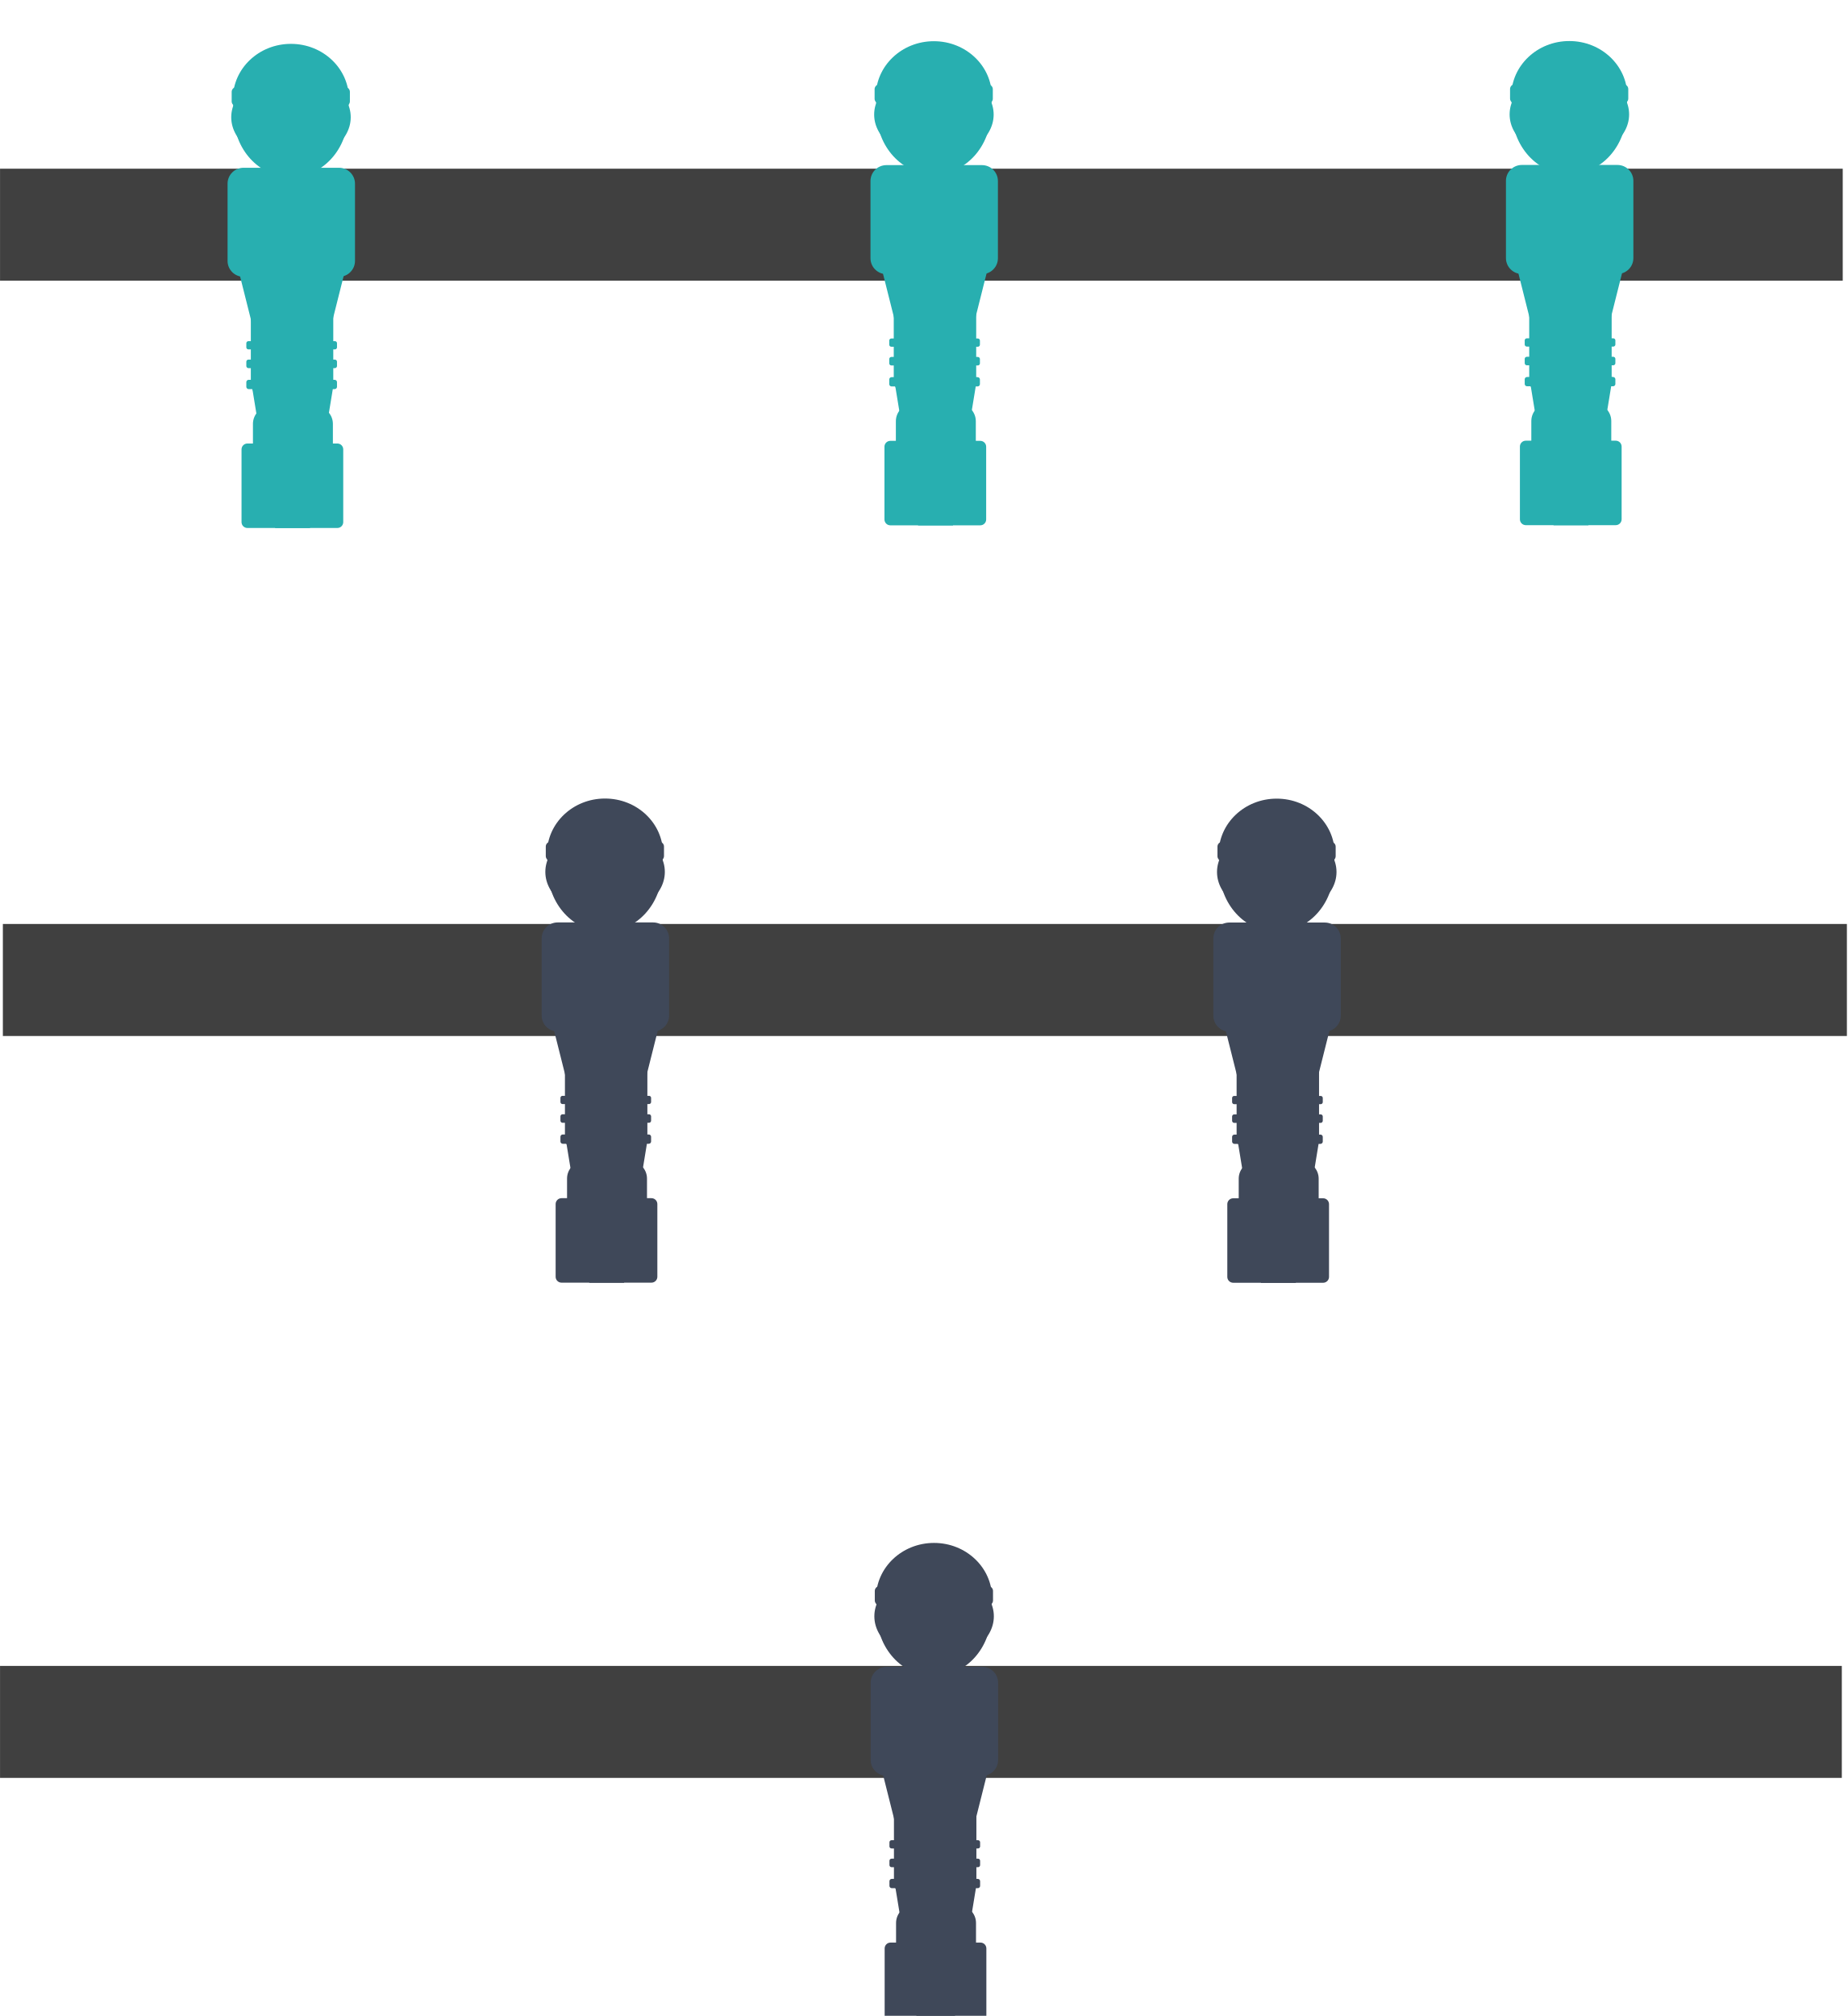
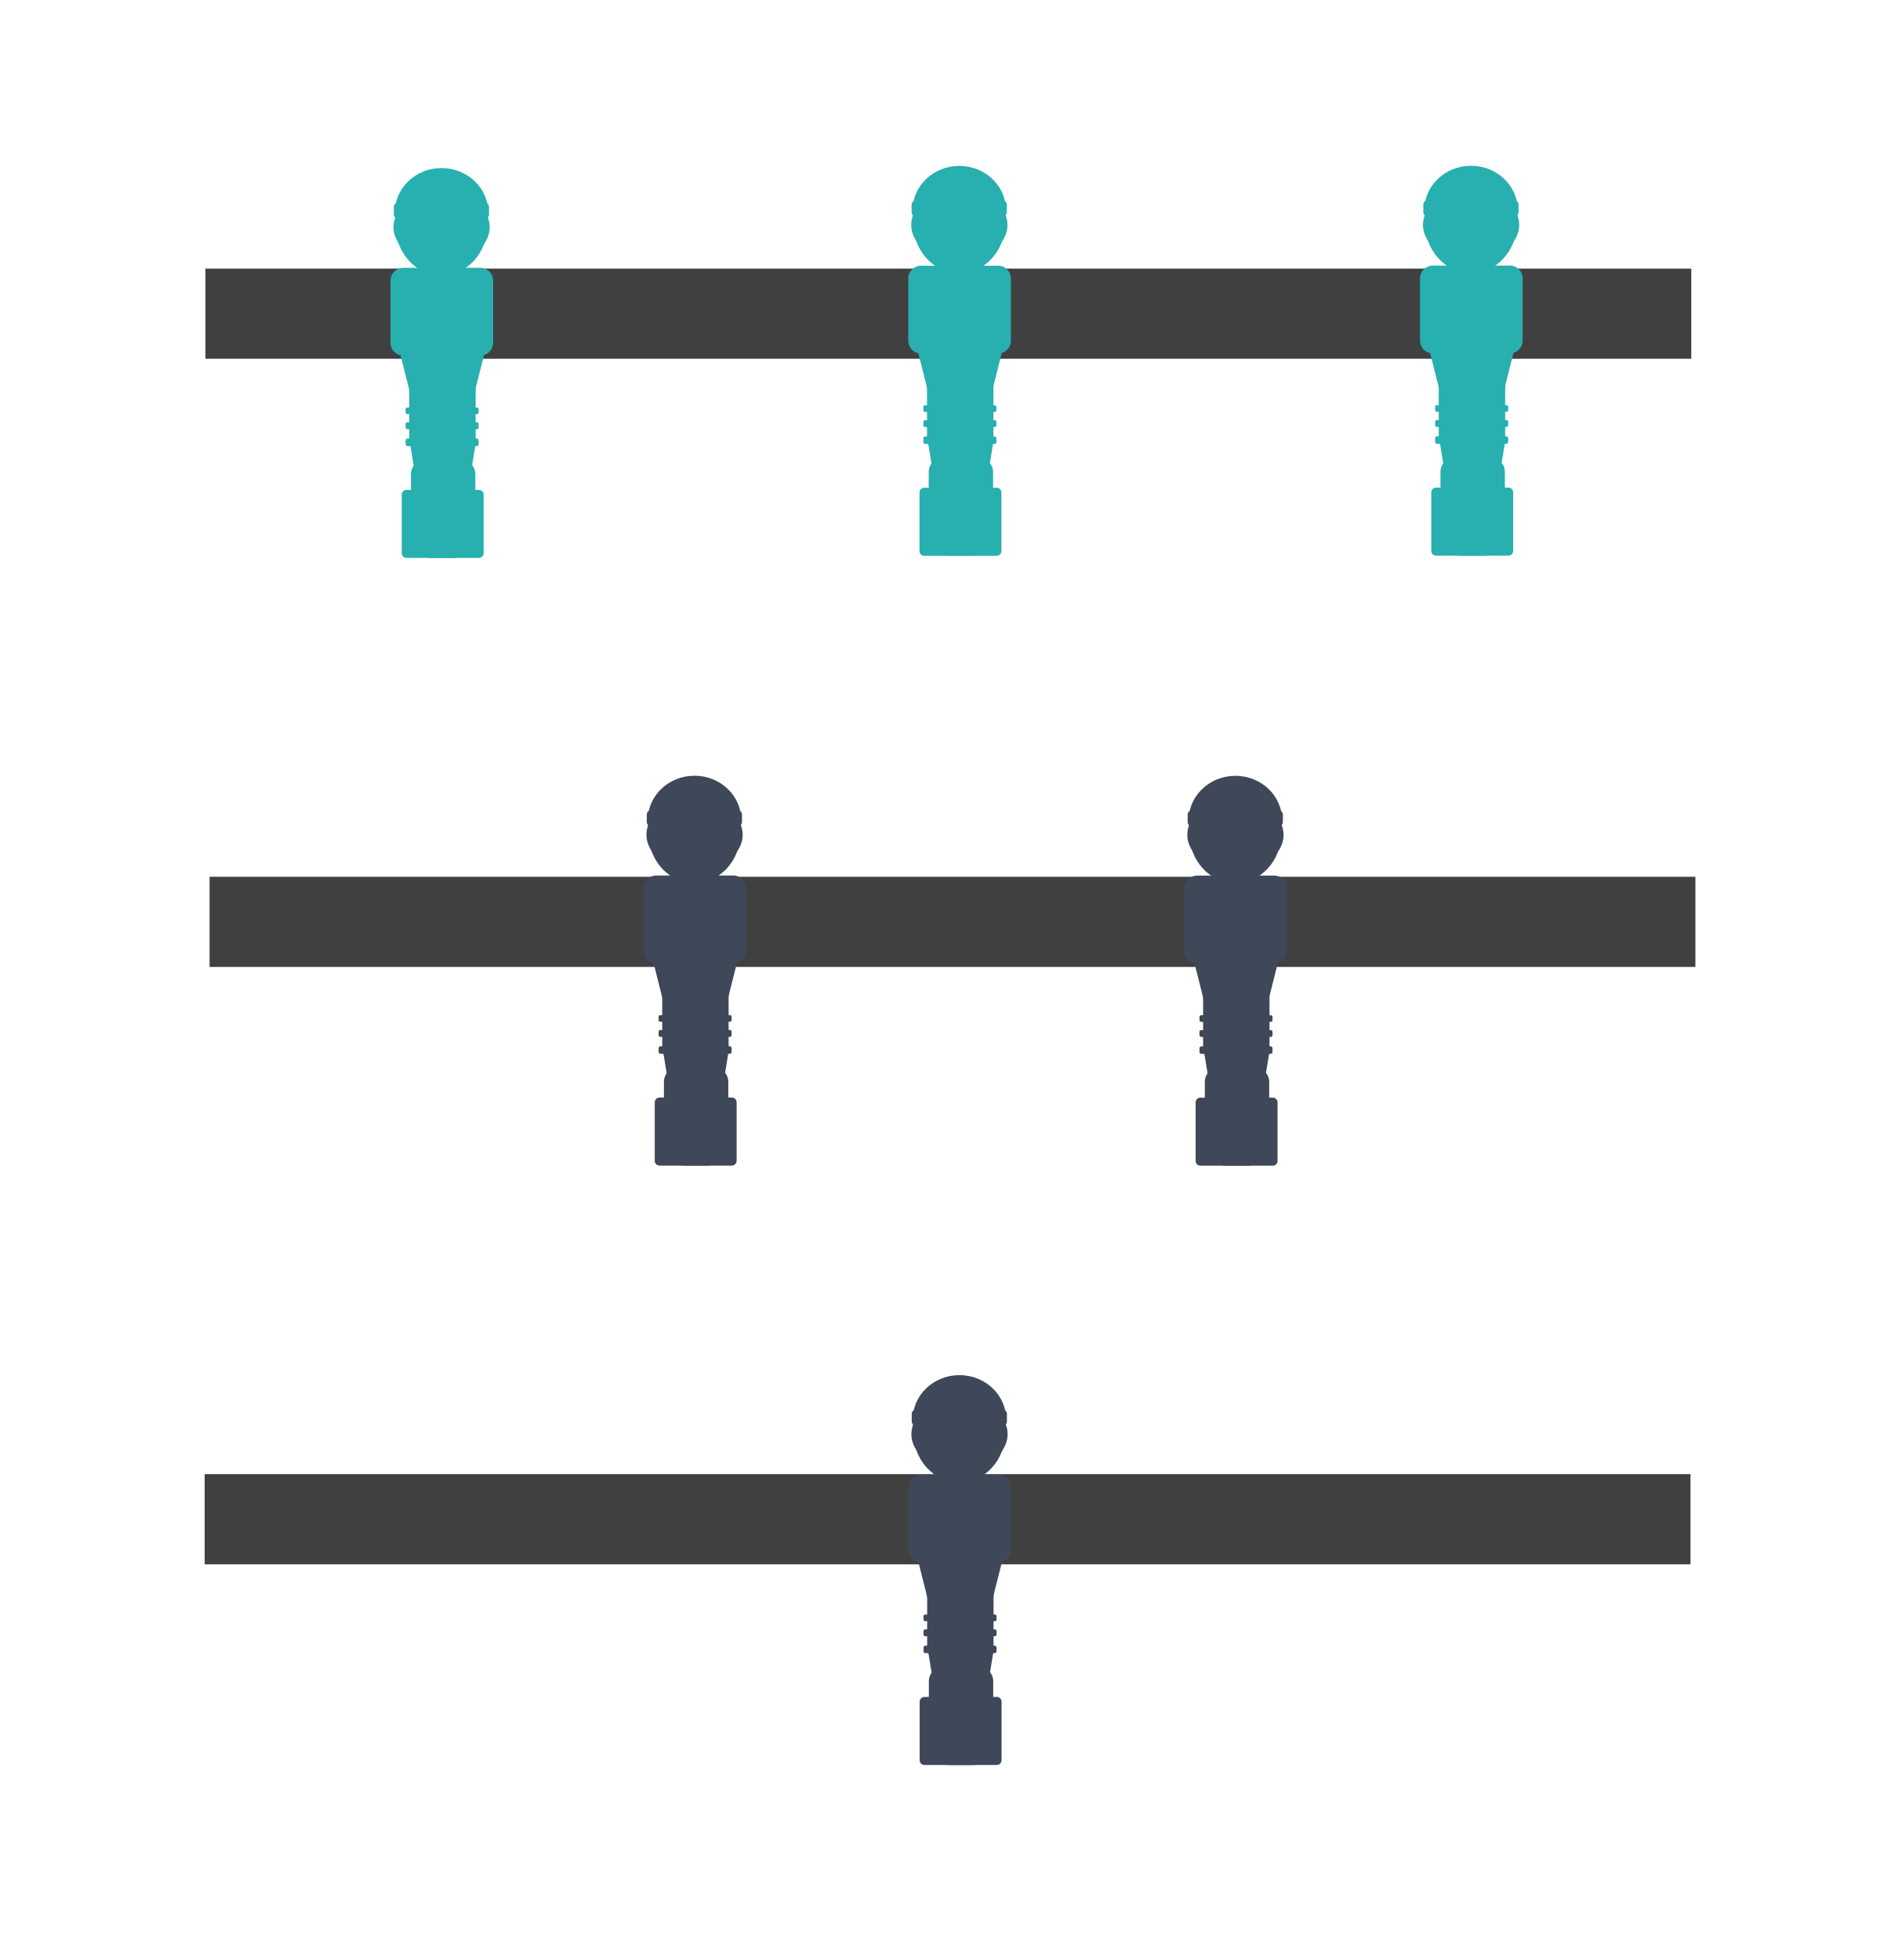
- <svg xmlns="http://www.w3.org/2000/svg" viewBox="0 0 495 540" fill-rule="evenodd" clip-rule="evenodd" stroke-linejoin="round" stroke-miterlimit="2">
-   <g transform="matrix(.6481 0 0 .62686 -629.78 0)">
-     <path fill="none" d="M971.745 0h763.411v861.347H971.745z" />
+ <svg xmlns="http://www.w3.org/2000/svg" viewBox="0 0 629 652" fill-rule="evenodd" clip-rule="evenodd" stroke-linejoin="round" stroke-miterlimit="2">
+   <path fill="none" d="M.001 0h628.283v651.77H.001z" />
+   <path fill="#404040" d="M69.714 291.655h494.27v30H69.713zM68.34 89.345H562.61v29.999H68.34z" />
+   <g transform="matrix(.08152 0 0 .15083 379.093 54.858)">
    <clipPath id="a">
-       <path d="M971.745 0h763.411v861.347H971.745z" />
+       <path d="M971.745 0h763.857v861.919H971.745z" />
    </clipPath>
    <g clip-path="url(#a)">
-       <path fill="#404040" d="M972.918 394.82h762.65v47.856h-762.65zM970.788 72.083h762.65v47.857h-762.65z" />
-       <g transform="matrix(.12579 0 0 .2406 1450.28 17.07)">
-         <clipPath id="b">
-           <path d="M971.745 0h763.857v861.919H971.745z" />
-         </clipPath>
-         <g clip-path="url(#b)">
-           <path fill="none" d="M971.745 0h763.411v861.347H971.745z" />
-           <ellipse cx="-120.875" cy="109.224" rx="120.925" ry="120.075" fill="#28afb0" transform="matrix(1.57694 0 0 .81489 1543.122 10.776)" />
-           <ellipse cx="-112.537" cy="192.957" rx="97.143" ry="95.126" fill="#28afb0" transform="matrix(2.02112 0 0 .826 1580.173 -27.155)" />
-           <ellipse cx="150.63" cy="313.064" rx="101.13" ry="93.162" fill="#28afb0" transform="matrix(1.85925 0 0 1.19434 1072.13 -246.546)" />
-           <path d="M1546.299 87.174c0-4.68-7.063-8.478-15.762-8.478h-356.933c-8.701 0-15.765 3.799-15.765 8.478v16.956c0 4.679 7.064 8.478 15.765 8.478h356.933c8.699 0 15.762-3.8 15.762-8.478V87.174zM1563.054 250.228c0-15.583-23.525-28.235-52.498-28.235h-313.728c-28.975 0-52.498 12.652-52.498 28.235v137.175c0 15.583 23.523 28.235 52.498 28.235h313.728c28.973 0 52.498-12.652 52.498-28.235V250.228z" fill="#28afb0" />
-           <path d="M1355.47 780.482l181.13-389.41h-362.26l181.13 389.41z" fill="#28afb0" />
-           <path d="M1524.452 722.123c0-5.757-8.69-10.43-19.393-10.43h-295.446c-10.702 0-19.392 4.673-19.392 10.43V851.3c0 5.757 8.69 10.43 19.392 10.43h295.446c10.703 0 19.393-4.673 19.393-10.43V722.123z" fill="#28afb0" />
-           <path d="M1490.44 676.818c0-17.23-26.009-31.22-58.044-31.22H1285.76c-32.035 0-58.044 13.99-58.044 31.22v75.99c0 17.23 26.009 31.219 58.044 31.219h146.637c32.035 0 58.044-13.99 58.044-31.22v-75.989z" fill="#28afb0" />
-           <path d="M1358.013 1050.305l137.042-451.384h-274.084l137.042 451.384z" fill="#28afb0" />
-           <path d="M1491.7 398.159c0-20.106-30.349-36.429-67.73-36.429h-135.46c-37.38 0-67.728 16.323-67.728 36.429V601.52c0 20.106 30.348 36.429 67.729 36.429h135.46c37.38 0 67.728-16.323 67.728-36.429V398.16z" fill="#28afb0" />
-           <path d="M1503.93 602.696c0-2.278-3.44-4.128-7.676-4.128h-282.588c-4.236 0-7.676 1.85-7.676 4.128v8.257c0 2.278 3.44 4.128 7.676 4.128h282.588c4.236 0 7.675-1.85 7.675-4.128v-8.257zM1503.93 566.456c0-2.089-3.155-3.786-7.04-3.786h-283.86c-3.885 0-7.04 1.697-7.04 3.786v7.574c0 2.09 3.155 3.786 7.04 3.786h283.86c3.885 0 7.04-1.697 7.04-3.786v-7.574zM1503.93 533.577c0-2.02-3.05-3.659-6.804-3.659h-284.332c-3.755 0-6.804 1.64-6.804 3.659v7.319c0 2.019 3.049 3.658 6.804 3.658h284.332c3.755 0 6.803-1.64 6.803-3.658v-7.319z" fill="#28afb0" />
-         </g>
-       </g>
-       <g transform="matrix(.12579 0 0 .2406 1187.61 17.141)">
-         <clipPath id="c">
-           <path d="M971.745 0h763.857v861.919H971.745z" />
-         </clipPath>
-         <g clip-path="url(#c)">
-           <path fill="none" d="M971.745 0h763.411v861.347H971.745z" />
-           <ellipse cx="-120.875" cy="109.224" rx="120.925" ry="120.075" fill="#28afb0" transform="matrix(1.57694 0 0 .81489 1543.122 10.776)" />
-           <ellipse cx="-112.537" cy="192.957" rx="97.143" ry="95.126" fill="#28afb0" transform="matrix(2.02112 0 0 .826 1580.173 -27.155)" />
-           <ellipse cx="150.63" cy="313.064" rx="101.13" ry="93.162" fill="#28afb0" transform="matrix(1.85925 0 0 1.19434 1072.13 -246.546)" />
-           <path d="M1546.299 87.174c0-4.68-7.063-8.478-15.762-8.478h-356.933c-8.701 0-15.765 3.799-15.765 8.478v16.956c0 4.679 7.064 8.478 15.765 8.478h356.933c8.699 0 15.762-3.8 15.762-8.478V87.174zM1563.054 250.228c0-15.583-23.525-28.235-52.498-28.235h-313.728c-28.975 0-52.498 12.652-52.498 28.235v137.175c0 15.583 23.523 28.235 52.498 28.235h313.728c28.973 0 52.498-12.652 52.498-28.235V250.228z" fill="#28afb0" />
-           <path d="M1355.47 780.482l181.13-389.41h-362.26l181.13 389.41z" fill="#28afb0" />
-           <path d="M1524.452 722.123c0-5.757-8.69-10.43-19.393-10.43h-295.446c-10.702 0-19.392 4.673-19.392 10.43V851.3c0 5.757 8.69 10.43 19.392 10.43h295.446c10.703 0 19.393-4.673 19.393-10.43V722.123z" fill="#28afb0" />
-           <path d="M1490.44 676.818c0-17.23-26.009-31.22-58.044-31.22H1285.76c-32.035 0-58.044 13.99-58.044 31.22v75.99c0 17.23 26.009 31.219 58.044 31.219h146.637c32.035 0 58.044-13.99 58.044-31.22v-75.989z" fill="#28afb0" />
-           <path d="M1358.013 1050.305l137.042-451.384h-274.084l137.042 451.384z" fill="#28afb0" />
-           <path d="M1491.7 398.159c0-20.106-30.349-36.429-67.73-36.429h-135.46c-37.38 0-67.728 16.323-67.728 36.429V601.52c0 20.106 30.348 36.429 67.729 36.429h135.46c37.38 0 67.728-16.323 67.728-36.429V398.16z" fill="#28afb0" />
-           <path d="M1503.93 602.696c0-2.278-3.44-4.128-7.676-4.128h-282.588c-4.236 0-7.676 1.85-7.676 4.128v8.257c0 2.278 3.44 4.128 7.676 4.128h282.588c4.236 0 7.675-1.85 7.675-4.128v-8.257zM1503.93 566.456c0-2.089-3.155-3.786-7.04-3.786h-283.86c-3.885 0-7.04 1.697-7.04 3.786v7.574c0 2.09 3.155 3.786 7.04 3.786h283.86c3.885 0 7.04-1.697 7.04-3.786v-7.574zM1503.93 533.577c0-2.02-3.05-3.659-6.804-3.659h-284.332c-3.755 0-6.804 1.64-6.804 3.659v7.319c0 2.019 3.049 3.658 6.804 3.658h284.332c3.755 0 6.803-1.64 6.803-3.658v-7.319z" fill="#28afb0" />
-         </g>
-       </g>
-       <g transform="matrix(.12579 0 0 .2406 921.853 18.276)">
-         <clipPath id="d">
-           <path d="M971.745 0h763.857v861.919H971.745z" />
-         </clipPath>
-         <g clip-path="url(#d)">
-           <path fill="none" d="M971.745 0h763.411v861.347H971.745z" />
-           <ellipse cx="-120.875" cy="109.224" rx="120.925" ry="120.075" fill="#28afb0" transform="matrix(1.57694 0 0 .81489 1543.122 10.776)" />
-           <ellipse cx="-112.537" cy="192.957" rx="97.143" ry="95.126" fill="#28afb0" transform="matrix(2.02112 0 0 .826 1580.173 -27.155)" />
-           <ellipse cx="150.63" cy="313.064" rx="101.13" ry="93.162" fill="#28afb0" transform="matrix(1.85925 0 0 1.19434 1072.13 -246.546)" />
-           <path d="M1546.299 87.174c0-4.68-7.063-8.478-15.762-8.478h-356.933c-8.701 0-15.765 3.799-15.765 8.478v16.956c0 4.679 7.064 8.478 15.765 8.478h356.933c8.699 0 15.762-3.8 15.762-8.478V87.174zM1563.054 250.228c0-15.583-23.525-28.235-52.498-28.235h-313.728c-28.975 0-52.498 12.652-52.498 28.235v137.175c0 15.583 23.523 28.235 52.498 28.235h313.728c28.973 0 52.498-12.652 52.498-28.235V250.228z" fill="#28afb0" />
-           <path d="M1355.47 780.482l181.13-389.41h-362.26l181.13 389.41z" fill="#28afb0" />
-           <path d="M1524.452 722.123c0-5.757-8.69-10.43-19.393-10.43h-295.446c-10.702 0-19.392 4.673-19.392 10.43V851.3c0 5.757 8.69 10.43 19.392 10.43h295.446c10.703 0 19.393-4.673 19.393-10.43V722.123z" fill="#28afb0" />
-           <path d="M1490.44 676.818c0-17.23-26.009-31.22-58.044-31.22H1285.76c-32.035 0-58.044 13.99-58.044 31.22v75.99c0 17.23 26.009 31.219 58.044 31.219h146.637c32.035 0 58.044-13.99 58.044-31.22v-75.989z" fill="#28afb0" />
-           <path d="M1358.013 1050.305l137.042-451.384h-274.084l137.042 451.384z" fill="#28afb0" />
-           <path d="M1491.7 398.159c0-20.106-30.349-36.429-67.73-36.429h-135.46c-37.38 0-67.728 16.323-67.728 36.429V601.52c0 20.106 30.348 36.429 67.729 36.429h135.46c37.38 0 67.728-16.323 67.728-36.429V398.16z" fill="#28afb0" />
-           <path d="M1503.93 602.696c0-2.278-3.44-4.128-7.676-4.128h-282.588c-4.236 0-7.676 1.85-7.676 4.128v8.257c0 2.278 3.44 4.128 7.676 4.128h282.588c4.236 0 7.675-1.85 7.675-4.128v-8.257zM1503.93 566.456c0-2.089-3.155-3.786-7.04-3.786h-283.86c-3.885 0-7.04 1.697-7.04 3.786v7.574c0 2.09 3.155 3.786 7.04 3.786h283.86c3.885 0 7.04-1.697 7.04-3.786v-7.574zM1503.93 533.577c0-2.02-3.05-3.659-6.804-3.659h-284.332c-3.755 0-6.804 1.64-6.804 3.659v7.319c0 2.019 3.049 3.658 6.804 3.658h284.332c3.755 0 6.803-1.64 6.803-3.658v-7.319z" fill="#28afb0" />
-         </g>
-       </g>
-       <g transform="matrix(.12579 0 0 .2406 1329.33 340.791)">
-         <clipPath id="e">
-           <path d="M971.745 0h763.857v861.919H971.745z" />
-         </clipPath>
-         <g clip-path="url(#e)">
-           <path fill="none" d="M971.745 0h763.411v861.347H971.745z" />
-           <ellipse cx="-120.875" cy="109.224" rx="120.925" ry="120.075" fill="#3f4859" transform="matrix(1.57694 0 0 .81489 1543.122 10.776)" />
-           <ellipse cx="-112.537" cy="192.957" rx="97.143" ry="95.126" fill="#3f4859" transform="matrix(2.02112 0 0 .826 1580.173 -27.155)" />
-           <ellipse cx="150.63" cy="313.064" rx="101.13" ry="93.162" fill="#3f4859" transform="matrix(1.85925 0 0 1.19434 1072.13 -246.546)" />
-           <path d="M1546.299 87.174c0-4.68-7.063-8.478-15.762-8.478h-356.933c-8.701 0-15.765 3.799-15.765 8.478v16.956c0 4.679 7.064 8.478 15.765 8.478h356.933c8.699 0 15.762-3.8 15.762-8.478V87.174zM1563.054 250.228c0-15.583-23.525-28.235-52.498-28.235h-313.728c-28.975 0-52.498 12.652-52.498 28.235v137.175c0 15.583 23.523 28.235 52.498 28.235h313.728c28.973 0 52.498-12.652 52.498-28.235V250.228z" fill="#3f4859" />
-           <path d="M1355.47 780.482l181.13-389.41h-362.26l181.13 389.41z" fill="#3f4859" />
-           <path d="M1524.452 722.123c0-5.757-8.69-10.43-19.393-10.43h-295.446c-10.702 0-19.392 4.673-19.392 10.43V851.3c0 5.757 8.69 10.43 19.392 10.43h295.446c10.703 0 19.393-4.673 19.393-10.43V722.123z" fill="#3f4859" />
-           <path d="M1490.44 676.818c0-17.23-26.009-31.22-58.044-31.22H1285.76c-32.035 0-58.044 13.99-58.044 31.22v75.99c0 17.23 26.009 31.219 58.044 31.219h146.637c32.035 0 58.044-13.99 58.044-31.22v-75.989z" fill="#3f4859" />
-           <path d="M1358.013 1050.305l137.042-451.384h-274.084l137.042 451.384z" fill="#3f4859" />
-           <path d="M1491.7 398.159c0-20.106-30.349-36.429-67.73-36.429h-135.46c-37.38 0-67.728 16.323-67.728 36.429V601.52c0 20.106 30.348 36.429 67.729 36.429h135.46c37.38 0 67.728-16.323 67.728-36.429V398.16z" fill="#3f4859" />
-           <path d="M1503.93 602.696c0-2.278-3.44-4.128-7.676-4.128h-282.588c-4.236 0-7.676 1.85-7.676 4.128v8.257c0 2.278 3.44 4.128 7.676 4.128h282.588c4.236 0 7.675-1.85 7.675-4.128v-8.257zM1503.93 566.456c0-2.089-3.155-3.786-7.04-3.786h-283.86c-3.885 0-7.04 1.697-7.04 3.786v7.574c0 2.09 3.155 3.786 7.04 3.786h283.86c3.885 0 7.04-1.697 7.04-3.786v-7.574zM1503.93 533.577c0-2.02-3.05-3.659-6.804-3.659h-284.332c-3.755 0-6.804 1.64-6.804 3.659v7.319c0 2.019 3.049 3.658 6.804 3.658h284.332c3.755 0 6.803-1.64 6.803-3.658v-7.319z" fill="#3f4859" />
-         </g>
-       </g>
-       <g transform="matrix(.12579 0 0 .2406 1051.69 340.746)">
-         <clipPath id="f">
-           <path d="M971.745 0h763.857v861.919H971.745z" />
-         </clipPath>
-         <g clip-path="url(#f)">
-           <path fill="none" d="M971.745 0h763.411v861.347H971.745z" />
-           <ellipse cx="-120.875" cy="109.224" rx="120.925" ry="120.075" fill="#3f4859" transform="matrix(1.57694 0 0 .81489 1543.122 10.776)" />
-           <ellipse cx="-112.537" cy="192.957" rx="97.143" ry="95.126" fill="#3f4859" transform="matrix(2.02112 0 0 .826 1580.173 -27.155)" />
-           <ellipse cx="150.63" cy="313.064" rx="101.13" ry="93.162" fill="#3f4859" transform="matrix(1.85925 0 0 1.19434 1072.13 -246.546)" />
-           <path d="M1546.299 87.174c0-4.68-7.063-8.478-15.762-8.478h-356.933c-8.701 0-15.765 3.799-15.765 8.478v16.956c0 4.679 7.064 8.478 15.765 8.478h356.933c8.699 0 15.762-3.8 15.762-8.478V87.174zM1563.054 250.228c0-15.583-23.525-28.235-52.498-28.235h-313.728c-28.975 0-52.498 12.652-52.498 28.235v137.175c0 15.583 23.523 28.235 52.498 28.235h313.728c28.973 0 52.498-12.652 52.498-28.235V250.228z" fill="#3f4859" />
-           <path d="M1355.47 780.482l181.13-389.41h-362.26l181.13 389.41z" fill="#3f4859" />
-           <path d="M1524.452 722.123c0-5.757-8.69-10.43-19.393-10.43h-295.446c-10.702 0-19.392 4.673-19.392 10.43V851.3c0 5.757 8.69 10.43 19.392 10.43h295.446c10.703 0 19.393-4.673 19.393-10.43V722.123z" fill="#3f4859" />
-           <path d="M1490.44 676.818c0-17.23-26.009-31.22-58.044-31.22H1285.76c-32.035 0-58.044 13.99-58.044 31.22v75.99c0 17.23 26.009 31.219 58.044 31.219h146.637c32.035 0 58.044-13.99 58.044-31.22v-75.989z" fill="#3f4859" />
-           <path d="M1358.013 1050.305l137.042-451.384h-274.084l137.042 451.384z" fill="#3f4859" />
-           <path d="M1491.7 398.159c0-20.106-30.349-36.429-67.73-36.429h-135.46c-37.38 0-67.728 16.323-67.728 36.429V601.52c0 20.106 30.348 36.429 67.729 36.429h135.46c37.38 0 67.728-16.323 67.728-36.429V398.16z" fill="#3f4859" />
-           <path d="M1503.93 602.696c0-2.278-3.44-4.128-7.676-4.128h-282.588c-4.236 0-7.676 1.85-7.676 4.128v8.257c0 2.278 3.44 4.128 7.676 4.128h282.588c4.236 0 7.675-1.85 7.675-4.128v-8.257zM1503.93 566.456c0-2.089-3.155-3.786-7.04-3.786h-283.86c-3.885 0-7.04 1.697-7.04 3.786v7.574c0 2.09 3.155 3.786 7.04 3.786h283.86c3.885 0 7.04-1.697 7.04-3.786v-7.574zM1503.93 533.577c0-2.02-3.05-3.659-6.804-3.659h-284.332c-3.755 0-6.804 1.64-6.804 3.659v7.319c0 2.019 3.049 3.658 6.804 3.658h284.332c3.755 0 6.803-1.64 6.803-3.658v-7.319z" fill="#3f4859" />
-         </g>
-       </g>
-       <path fill="#404040" d="M970.408 711.837h762.65v47.857h-762.65z" />
-       <g transform="matrix(.12579 0 0 .2406 1187.69 658.826)">
-         <clipPath id="g">
-           <path d="M971.745 0h763.857v861.919H971.745z" />
-         </clipPath>
-         <g clip-path="url(#g)">
-           <path fill="none" d="M971.745 0h763.411v861.347H971.745z" />
-           <ellipse cx="-120.875" cy="109.224" rx="120.925" ry="120.075" fill="#3f4859" transform="matrix(1.57694 0 0 .81489 1543.122 10.776)" />
-           <ellipse cx="-112.537" cy="192.957" rx="97.143" ry="95.126" fill="#3f4859" transform="matrix(2.02112 0 0 .826 1580.173 -27.155)" />
-           <ellipse cx="150.63" cy="313.064" rx="101.13" ry="93.162" fill="#3f4859" transform="matrix(1.85925 0 0 1.19434 1072.13 -246.546)" />
-           <path d="M1546.299 87.174c0-4.68-7.063-8.478-15.762-8.478h-356.933c-8.701 0-15.765 3.799-15.765 8.478v16.956c0 4.679 7.064 8.478 15.765 8.478h356.933c8.699 0 15.762-3.8 15.762-8.478V87.174zM1563.054 250.228c0-15.583-23.525-28.235-52.498-28.235h-313.728c-28.975 0-52.498 12.652-52.498 28.235v137.175c0 15.583 23.523 28.235 52.498 28.235h313.728c28.973 0 52.498-12.652 52.498-28.235V250.228z" fill="#3f4859" />
-           <path d="M1355.47 780.482l181.13-389.41h-362.26l181.13 389.41z" fill="#3f4859" />
-           <path d="M1524.452 722.123c0-5.757-8.69-10.43-19.393-10.43h-295.446c-10.702 0-19.392 4.673-19.392 10.43V851.3c0 5.757 8.69 10.43 19.392 10.43h295.446c10.703 0 19.393-4.673 19.393-10.43V722.123z" fill="#3f4859" />
-           <path d="M1490.44 676.818c0-17.23-26.009-31.22-58.044-31.22H1285.76c-32.035 0-58.044 13.99-58.044 31.22v75.99c0 17.23 26.009 31.219 58.044 31.219h146.637c32.035 0 58.044-13.99 58.044-31.22v-75.989z" fill="#3f4859" />
-           <path d="M1358.013 1050.305l137.042-451.384h-274.084l137.042 451.384z" fill="#3f4859" />
-           <path d="M1491.7 398.159c0-20.106-30.349-36.429-67.73-36.429h-135.46c-37.38 0-67.728 16.323-67.728 36.429V601.52c0 20.106 30.348 36.429 67.729 36.429h135.46c37.38 0 67.728-16.323 67.728-36.429V398.16z" fill="#3f4859" />
-           <path d="M1503.93 602.696c0-2.278-3.44-4.128-7.676-4.128h-282.588c-4.236 0-7.676 1.85-7.676 4.128v8.257c0 2.278 3.44 4.128 7.676 4.128h282.588c4.236 0 7.675-1.85 7.675-4.128v-8.257zM1503.93 566.456c0-2.089-3.155-3.786-7.04-3.786h-283.86c-3.885 0-7.04 1.697-7.04 3.786v7.574c0 2.09 3.155 3.786 7.04 3.786h283.86c3.885 0 7.04-1.697 7.04-3.786v-7.574zM1503.93 533.577c0-2.02-3.05-3.659-6.804-3.659h-284.332c-3.755 0-6.804 1.64-6.804 3.659v7.319c0 2.019 3.049 3.658 6.804 3.658h284.332c3.755 0 6.803-1.64 6.803-3.658v-7.319z" fill="#3f4859" />
-         </g>
-       </g>
+       <path fill="none" d="M971.745 0h763.411v861.347H971.745z" />
+       <ellipse cx="-120.875" cy="109.224" rx="120.925" ry="120.075" fill="#28afb0" transform="matrix(1.57694 0 0 .81489 1543.122 10.776)" />
+       <ellipse cx="-112.537" cy="192.957" rx="97.143" ry="95.126" fill="#28afb0" transform="matrix(2.02112 0 0 .826 1580.173 -27.155)" />
+       <ellipse cx="150.63" cy="313.064" rx="101.13" ry="93.162" fill="#28afb0" transform="matrix(1.85925 0 0 1.19434 1072.13 -246.546)" />
+       <path d="M1546.299 87.174c0-4.68-7.063-8.478-15.762-8.478h-356.933c-8.701 0-15.765 3.799-15.765 8.478v16.956c0 4.679 7.064 8.478 15.765 8.478h356.933c8.699 0 15.762-3.8 15.762-8.478V87.174zM1563.054 250.228c0-15.583-23.525-28.235-52.498-28.235h-313.728c-28.975 0-52.498 12.652-52.498 28.235v137.175c0 15.583 23.523 28.235 52.498 28.235h313.728c28.973 0 52.498-12.652 52.498-28.235V250.228z" fill="#28afb0" />
+       <path d="M1355.47 780.482l181.13-389.41h-362.26l181.13 389.41z" fill="#28afb0" />
+       <path d="M1524.452 722.123c0-5.757-8.69-10.43-19.393-10.43h-295.446c-10.702 0-19.392 4.673-19.392 10.43V851.3c0 5.757 8.69 10.43 19.392 10.43h295.446c10.703 0 19.393-4.673 19.393-10.43V722.123z" fill="#28afb0" />
+       <path d="M1490.44 676.818c0-17.23-26.009-31.22-58.044-31.22H1285.76c-32.035 0-58.044 13.99-58.044 31.22v75.99c0 17.23 26.009 31.219 58.044 31.219h146.637c32.035 0 58.044-13.99 58.044-31.22v-75.989z" fill="#28afb0" />
+       <path d="M1358.013 1050.305l137.042-451.384h-274.084l137.042 451.384z" fill="#28afb0" />
+       <path d="M1491.7 398.159c0-20.106-30.349-36.429-67.73-36.429h-135.46c-37.38 0-67.728 16.323-67.728 36.429V601.52c0 20.106 30.348 36.429 67.729 36.429h135.46c37.38 0 67.728-16.323 67.728-36.429V398.16z" fill="#28afb0" />
+       <path d="M1503.93 602.696c0-2.278-3.44-4.128-7.676-4.128h-282.588c-4.236 0-7.676 1.85-7.676 4.128v8.257c0 2.278 3.44 4.128 7.676 4.128h282.588c4.236 0 7.675-1.85 7.675-4.128v-8.257zM1503.93 566.456c0-2.089-3.155-3.786-7.04-3.786h-283.86c-3.885 0-7.04 1.697-7.04 3.786v7.574c0 2.09 3.155 3.786 7.04 3.786h283.86c3.885 0 7.04-1.697 7.04-3.786v-7.574zM1503.93 533.577c0-2.02-3.05-3.659-6.804-3.659h-284.332c-3.755 0-6.804 1.64-6.804 3.659v7.319c0 2.019 3.049 3.658 6.804 3.658h284.332c3.755 0 6.803-1.64 6.803-3.658v-7.319z" fill="#28afb0" />
+     </g>
+   </g>
+   <g transform="matrix(.08152 0 0 .15083 208.857 54.904)">
+     <clipPath id="b">
+       <path d="M971.745 0h763.857v861.919H971.745z" />
+     </clipPath>
+     <g clip-path="url(#b)">
+       <path fill="none" d="M971.745 0h763.411v861.347H971.745z" />
+       <ellipse cx="-120.875" cy="109.224" rx="120.925" ry="120.075" fill="#28afb0" transform="matrix(1.57694 0 0 .81489 1543.122 10.776)" />
+       <ellipse cx="-112.537" cy="192.957" rx="97.143" ry="95.126" fill="#28afb0" transform="matrix(2.02112 0 0 .826 1580.173 -27.155)" />
+       <ellipse cx="150.63" cy="313.064" rx="101.13" ry="93.162" fill="#28afb0" transform="matrix(1.85925 0 0 1.19434 1072.13 -246.546)" />
+       <path d="M1546.299 87.174c0-4.68-7.063-8.478-15.762-8.478h-356.933c-8.701 0-15.765 3.799-15.765 8.478v16.956c0 4.679 7.064 8.478 15.765 8.478h356.933c8.699 0 15.762-3.8 15.762-8.478V87.174zM1563.054 250.228c0-15.583-23.525-28.235-52.498-28.235h-313.728c-28.975 0-52.498 12.652-52.498 28.235v137.175c0 15.583 23.523 28.235 52.498 28.235h313.728c28.973 0 52.498-12.652 52.498-28.235V250.228z" fill="#28afb0" />
+       <path d="M1355.47 780.482l181.13-389.41h-362.26l181.13 389.41z" fill="#28afb0" />
+       <path d="M1524.452 722.123c0-5.757-8.69-10.43-19.393-10.43h-295.446c-10.702 0-19.392 4.673-19.392 10.43V851.3c0 5.757 8.69 10.43 19.392 10.43h295.446c10.703 0 19.393-4.673 19.393-10.43V722.123z" fill="#28afb0" />
+       <path d="M1490.44 676.818c0-17.23-26.009-31.22-58.044-31.22H1285.76c-32.035 0-58.044 13.99-58.044 31.22v75.99c0 17.23 26.009 31.219 58.044 31.219h146.637c32.035 0 58.044-13.99 58.044-31.22v-75.989z" fill="#28afb0" />
+       <path d="M1358.013 1050.305l137.042-451.384h-274.084l137.042 451.384z" fill="#28afb0" />
+       <path d="M1491.7 398.159c0-20.106-30.349-36.429-67.73-36.429h-135.46c-37.38 0-67.728 16.323-67.728 36.429V601.52c0 20.106 30.348 36.429 67.729 36.429h135.46c37.38 0 67.728-16.323 67.728-36.429V398.16z" fill="#28afb0" />
+       <path d="M1503.93 602.696c0-2.278-3.44-4.128-7.676-4.128h-282.588c-4.236 0-7.676 1.85-7.676 4.128v8.257c0 2.278 3.44 4.128 7.676 4.128h282.588c4.236 0 7.675-1.85 7.675-4.128v-8.257zM1503.93 566.456c0-2.089-3.155-3.786-7.04-3.786h-283.86c-3.885 0-7.04 1.697-7.04 3.786v7.574c0 2.09 3.155 3.786 7.04 3.786h283.86c3.885 0 7.04-1.697 7.04-3.786v-7.574zM1503.93 533.577c0-2.02-3.05-3.659-6.804-3.659h-284.332c-3.755 0-6.804 1.64-6.804 3.659v7.319c0 2.019 3.049 3.658 6.804 3.658h284.332c3.755 0 6.803-1.64 6.803-3.658v-7.319z" fill="#28afb0" />
+     </g>
+   </g>
+   <g transform="matrix(.08152 0 0 .15083 36.62 55.615)">
+     <clipPath id="c">
+       <path d="M971.745 0h763.857v861.919H971.745z" />
+     </clipPath>
+     <g clip-path="url(#c)">
+       <path fill="none" d="M971.745 0h763.411v861.347H971.745z" />
+       <ellipse cx="-120.875" cy="109.224" rx="120.925" ry="120.075" fill="#28afb0" transform="matrix(1.57694 0 0 .81489 1543.122 10.776)" />
+       <ellipse cx="-112.537" cy="192.957" rx="97.143" ry="95.126" fill="#28afb0" transform="matrix(2.02112 0 0 .826 1580.173 -27.155)" />
+       <ellipse cx="150.63" cy="313.064" rx="101.13" ry="93.162" fill="#28afb0" transform="matrix(1.85925 0 0 1.19434 1072.13 -246.546)" />
+       <path d="M1546.299 87.174c0-4.68-7.063-8.478-15.762-8.478h-356.933c-8.701 0-15.765 3.799-15.765 8.478v16.956c0 4.679 7.064 8.478 15.765 8.478h356.933c8.699 0 15.762-3.8 15.762-8.478V87.174zM1563.054 250.228c0-15.583-23.525-28.235-52.498-28.235h-313.728c-28.975 0-52.498 12.652-52.498 28.235v137.175c0 15.583 23.523 28.235 52.498 28.235h313.728c28.973 0 52.498-12.652 52.498-28.235V250.228z" fill="#28afb0" />
+       <path d="M1355.47 780.482l181.13-389.41h-362.26l181.13 389.41z" fill="#28afb0" />
+       <path d="M1524.452 722.123c0-5.757-8.69-10.43-19.393-10.43h-295.446c-10.702 0-19.392 4.673-19.392 10.43V851.3c0 5.757 8.69 10.43 19.392 10.43h295.446c10.703 0 19.393-4.673 19.393-10.43V722.123z" fill="#28afb0" />
+       <path d="M1490.44 676.818c0-17.23-26.009-31.22-58.044-31.22H1285.76c-32.035 0-58.044 13.99-58.044 31.22v75.99c0 17.23 26.009 31.219 58.044 31.219h146.637c32.035 0 58.044-13.99 58.044-31.22v-75.989z" fill="#28afb0" />
+       <path d="M1358.013 1050.305l137.042-451.384h-274.084l137.042 451.384z" fill="#28afb0" />
+       <path d="M1491.7 398.159c0-20.106-30.349-36.429-67.73-36.429h-135.46c-37.38 0-67.728 16.323-67.728 36.429V601.52c0 20.106 30.348 36.429 67.729 36.429h135.46c37.38 0 67.728-16.323 67.728-36.429V398.16z" fill="#28afb0" />
+       <path d="M1503.93 602.696c0-2.278-3.44-4.128-7.676-4.128h-282.588c-4.236 0-7.676 1.85-7.676 4.128v8.257c0 2.278 3.44 4.128 7.676 4.128h282.588c4.236 0 7.675-1.85 7.675-4.128v-8.257zM1503.93 566.456c0-2.089-3.155-3.786-7.04-3.786h-283.86c-3.885 0-7.04 1.697-7.04 3.786v7.574c0 2.09 3.155 3.786 7.04 3.786h283.86c3.885 0 7.04-1.697 7.04-3.786v-7.574zM1503.93 533.577c0-2.02-3.05-3.659-6.804-3.659h-284.332c-3.755 0-6.804 1.64-6.804 3.659v7.319c0 2.019 3.049 3.658 6.804 3.658h284.332c3.755 0 6.803-1.64 6.803-3.658v-7.319z" fill="#28afb0" />
+     </g>
+   </g>
+   <g transform="matrix(.08152 0 0 .15083 300.703 257.787)">
+     <clipPath id="d">
+       <path d="M971.745 0h763.857v861.919H971.745z" />
+     </clipPath>
+     <g clip-path="url(#d)">
+       <path fill="none" d="M971.745 0h763.411v861.347H971.745z" />
+       <ellipse cx="-120.875" cy="109.224" rx="120.925" ry="120.075" fill="#3f4859" transform="matrix(1.57694 0 0 .81489 1543.122 10.776)" />
+       <ellipse cx="-112.537" cy="192.957" rx="97.143" ry="95.126" fill="#3f4859" transform="matrix(2.02112 0 0 .826 1580.173 -27.155)" />
+       <ellipse cx="150.63" cy="313.064" rx="101.13" ry="93.162" fill="#3f4859" transform="matrix(1.85925 0 0 1.19434 1072.13 -246.546)" />
+       <path d="M1546.299 87.174c0-4.68-7.063-8.478-15.762-8.478h-356.933c-8.701 0-15.765 3.799-15.765 8.478v16.956c0 4.679 7.064 8.478 15.765 8.478h356.933c8.699 0 15.762-3.8 15.762-8.478V87.174zM1563.054 250.228c0-15.583-23.525-28.235-52.498-28.235h-313.728c-28.975 0-52.498 12.652-52.498 28.235v137.175c0 15.583 23.523 28.235 52.498 28.235h313.728c28.973 0 52.498-12.652 52.498-28.235V250.228z" fill="#3f4859" />
+       <path d="M1355.47 780.482l181.13-389.41h-362.26l181.13 389.41z" fill="#3f4859" />
+       <path d="M1524.452 722.123c0-5.757-8.69-10.43-19.393-10.43h-295.446c-10.702 0-19.392 4.673-19.392 10.43V851.3c0 5.757 8.69 10.43 19.392 10.43h295.446c10.703 0 19.393-4.673 19.393-10.43V722.123z" fill="#3f4859" />
+       <path d="M1490.44 676.818c0-17.23-26.009-31.22-58.044-31.22H1285.76c-32.035 0-58.044 13.99-58.044 31.22v75.99c0 17.23 26.009 31.219 58.044 31.219h146.637c32.035 0 58.044-13.99 58.044-31.22v-75.989z" fill="#3f4859" />
+       <path d="M1358.013 1050.305l137.042-451.384h-274.084l137.042 451.384z" fill="#3f4859" />
+       <path d="M1491.7 398.159c0-20.106-30.349-36.429-67.73-36.429h-135.46c-37.38 0-67.728 16.323-67.728 36.429V601.52c0 20.106 30.348 36.429 67.729 36.429h135.46c37.38 0 67.728-16.323 67.728-36.429V398.16z" fill="#3f4859" />
+       <path d="M1503.93 602.696c0-2.278-3.44-4.128-7.676-4.128h-282.588c-4.236 0-7.676 1.85-7.676 4.128v8.257c0 2.278 3.44 4.128 7.676 4.128h282.588c4.236 0 7.675-1.85 7.675-4.128v-8.257zM1503.93 566.456c0-2.089-3.155-3.786-7.04-3.786h-283.86c-3.885 0-7.04 1.697-7.04 3.786v7.574c0 2.09 3.155 3.786 7.04 3.786h283.86c3.885 0 7.04-1.697 7.04-3.786v-7.574zM1503.93 533.577c0-2.02-3.05-3.659-6.804-3.659h-284.332c-3.755 0-6.804 1.64-6.804 3.659v7.319c0 2.019 3.049 3.658 6.804 3.658h284.332c3.755 0 6.803-1.64 6.803-3.658v-7.319z" fill="#3f4859" />
+     </g>
+   </g>
+   <g transform="matrix(.08152 0 0 .15083 120.772 257.758)">
+     <clipPath id="e">
+       <path d="M971.745 0h763.857v861.919H971.745z" />
+     </clipPath>
+     <g clip-path="url(#e)">
+       <path fill="none" d="M971.745 0h763.411v861.347H971.745z" />
+       <ellipse cx="-120.875" cy="109.224" rx="120.925" ry="120.075" fill="#3f4859" transform="matrix(1.57694 0 0 .81489 1543.122 10.776)" />
+       <ellipse cx="-112.537" cy="192.957" rx="97.143" ry="95.126" fill="#3f4859" transform="matrix(2.02112 0 0 .826 1580.173 -27.155)" />
+       <ellipse cx="150.63" cy="313.064" rx="101.13" ry="93.162" fill="#3f4859" transform="matrix(1.85925 0 0 1.19434 1072.13 -246.546)" />
+       <path d="M1546.299 87.174c0-4.68-7.063-8.478-15.762-8.478h-356.933c-8.701 0-15.765 3.799-15.765 8.478v16.956c0 4.679 7.064 8.478 15.765 8.478h356.933c8.699 0 15.762-3.8 15.762-8.478V87.174zM1563.054 250.228c0-15.583-23.525-28.235-52.498-28.235h-313.728c-28.975 0-52.498 12.652-52.498 28.235v137.175c0 15.583 23.523 28.235 52.498 28.235h313.728c28.973 0 52.498-12.652 52.498-28.235V250.228z" fill="#3f4859" />
+       <path d="M1355.47 780.482l181.13-389.41h-362.26l181.13 389.41z" fill="#3f4859" />
+       <path d="M1524.452 722.123c0-5.757-8.69-10.43-19.393-10.43h-295.446c-10.702 0-19.392 4.673-19.392 10.43V851.3c0 5.757 8.69 10.43 19.392 10.43h295.446c10.703 0 19.393-4.673 19.393-10.43V722.123z" fill="#3f4859" />
+       <path d="M1490.44 676.818c0-17.23-26.009-31.22-58.044-31.22H1285.76c-32.035 0-58.044 13.99-58.044 31.22v75.99c0 17.23 26.009 31.219 58.044 31.219h146.637c32.035 0 58.044-13.99 58.044-31.22v-75.989z" fill="#3f4859" />
+       <path d="M1358.013 1050.305l137.042-451.384h-274.084l137.042 451.384z" fill="#3f4859" />
+       <path d="M1491.7 398.159c0-20.106-30.349-36.429-67.73-36.429h-135.46c-37.38 0-67.728 16.323-67.728 36.429V601.52c0 20.106 30.348 36.429 67.729 36.429h135.46c37.38 0 67.728-16.323 67.728-36.429V398.16z" fill="#3f4859" />
+       <path d="M1503.93 602.696c0-2.278-3.44-4.128-7.676-4.128h-282.588c-4.236 0-7.676 1.85-7.676 4.128v8.257c0 2.278 3.44 4.128 7.676 4.128h282.588c4.236 0 7.675-1.85 7.675-4.128v-8.257zM1503.93 566.456c0-2.089-3.155-3.786-7.04-3.786h-283.86c-3.885 0-7.04 1.697-7.04 3.786v7.574c0 2.09 3.155 3.786 7.04 3.786h283.86c3.885 0 7.04-1.697 7.04-3.786v-7.574zM1503.93 533.577c0-2.02-3.05-3.659-6.804-3.659h-284.332c-3.755 0-6.804 1.64-6.804 3.659v7.319c0 2.019 3.049 3.658 6.804 3.658h284.332c3.755 0 6.803-1.64 6.803-3.658v-7.319z" fill="#3f4859" />
+     </g>
+   </g>
+   <path fill="#404040" d="M68.085 490.38h494.269v30H68.084z" />
+   <g transform="matrix(.08152 0 0 .15083 208.906 457.15)">
+     <clipPath id="f">
+       <path d="M971.745 0h763.857v861.919H971.745z" />
+     </clipPath>
+     <g clip-path="url(#f)">
+       <path fill="none" d="M971.745 0h763.411v861.347H971.745z" />
+       <ellipse cx="-120.875" cy="109.224" rx="120.925" ry="120.075" fill="#3f4859" transform="matrix(1.57694 0 0 .81489 1543.122 10.776)" />
+       <ellipse cx="-112.537" cy="192.957" rx="97.143" ry="95.126" fill="#3f4859" transform="matrix(2.02112 0 0 .826 1580.173 -27.155)" />
+       <ellipse cx="150.63" cy="313.064" rx="101.13" ry="93.162" fill="#3f4859" transform="matrix(1.85925 0 0 1.19434 1072.13 -246.546)" />
+       <path d="M1546.299 87.174c0-4.68-7.063-8.478-15.762-8.478h-356.933c-8.701 0-15.765 3.799-15.765 8.478v16.956c0 4.679 7.064 8.478 15.765 8.478h356.933c8.699 0 15.762-3.8 15.762-8.478V87.174zM1563.054 250.228c0-15.583-23.525-28.235-52.498-28.235h-313.728c-28.975 0-52.498 12.652-52.498 28.235v137.175c0 15.583 23.523 28.235 52.498 28.235h313.728c28.973 0 52.498-12.652 52.498-28.235V250.228z" fill="#3f4859" />
+       <path d="M1355.47 780.482l181.13-389.41h-362.26l181.13 389.41z" fill="#3f4859" />
+       <path d="M1524.452 722.123c0-5.757-8.69-10.43-19.393-10.43h-295.446c-10.702 0-19.392 4.673-19.392 10.43V851.3c0 5.757 8.69 10.43 19.392 10.43h295.446c10.703 0 19.393-4.673 19.393-10.43V722.123z" fill="#3f4859" />
+       <path d="M1490.44 676.818c0-17.23-26.009-31.22-58.044-31.22H1285.76c-32.035 0-58.044 13.99-58.044 31.22v75.99c0 17.23 26.009 31.219 58.044 31.219h146.637c32.035 0 58.044-13.99 58.044-31.22v-75.989z" fill="#3f4859" />
+       <path d="M1358.013 1050.305l137.042-451.384h-274.084l137.042 451.384z" fill="#3f4859" />
+       <path d="M1491.7 398.159c0-20.106-30.349-36.429-67.73-36.429h-135.46c-37.38 0-67.728 16.323-67.728 36.429V601.52c0 20.106 30.348 36.429 67.729 36.429h135.46c37.38 0 67.728-16.323 67.728-36.429V398.16z" fill="#3f4859" />
+       <path d="M1503.93 602.696c0-2.278-3.44-4.128-7.676-4.128h-282.588c-4.236 0-7.676 1.85-7.676 4.128v8.257c0 2.278 3.44 4.128 7.676 4.128h282.588c4.236 0 7.675-1.85 7.675-4.128v-8.257zM1503.93 566.456c0-2.089-3.155-3.786-7.04-3.786h-283.86c-3.885 0-7.04 1.697-7.04 3.786v7.574c0 2.09 3.155 3.786 7.04 3.786h283.86c3.885 0 7.04-1.697 7.04-3.786v-7.574zM1503.93 533.577c0-2.02-3.05-3.659-6.804-3.659h-284.332c-3.755 0-6.804 1.64-6.804 3.659v7.319c0 2.019 3.049 3.658 6.804 3.658h284.332c3.755 0 6.803-1.64 6.803-3.658v-7.319z" fill="#3f4859" />
    </g>
  </g>
</svg>
